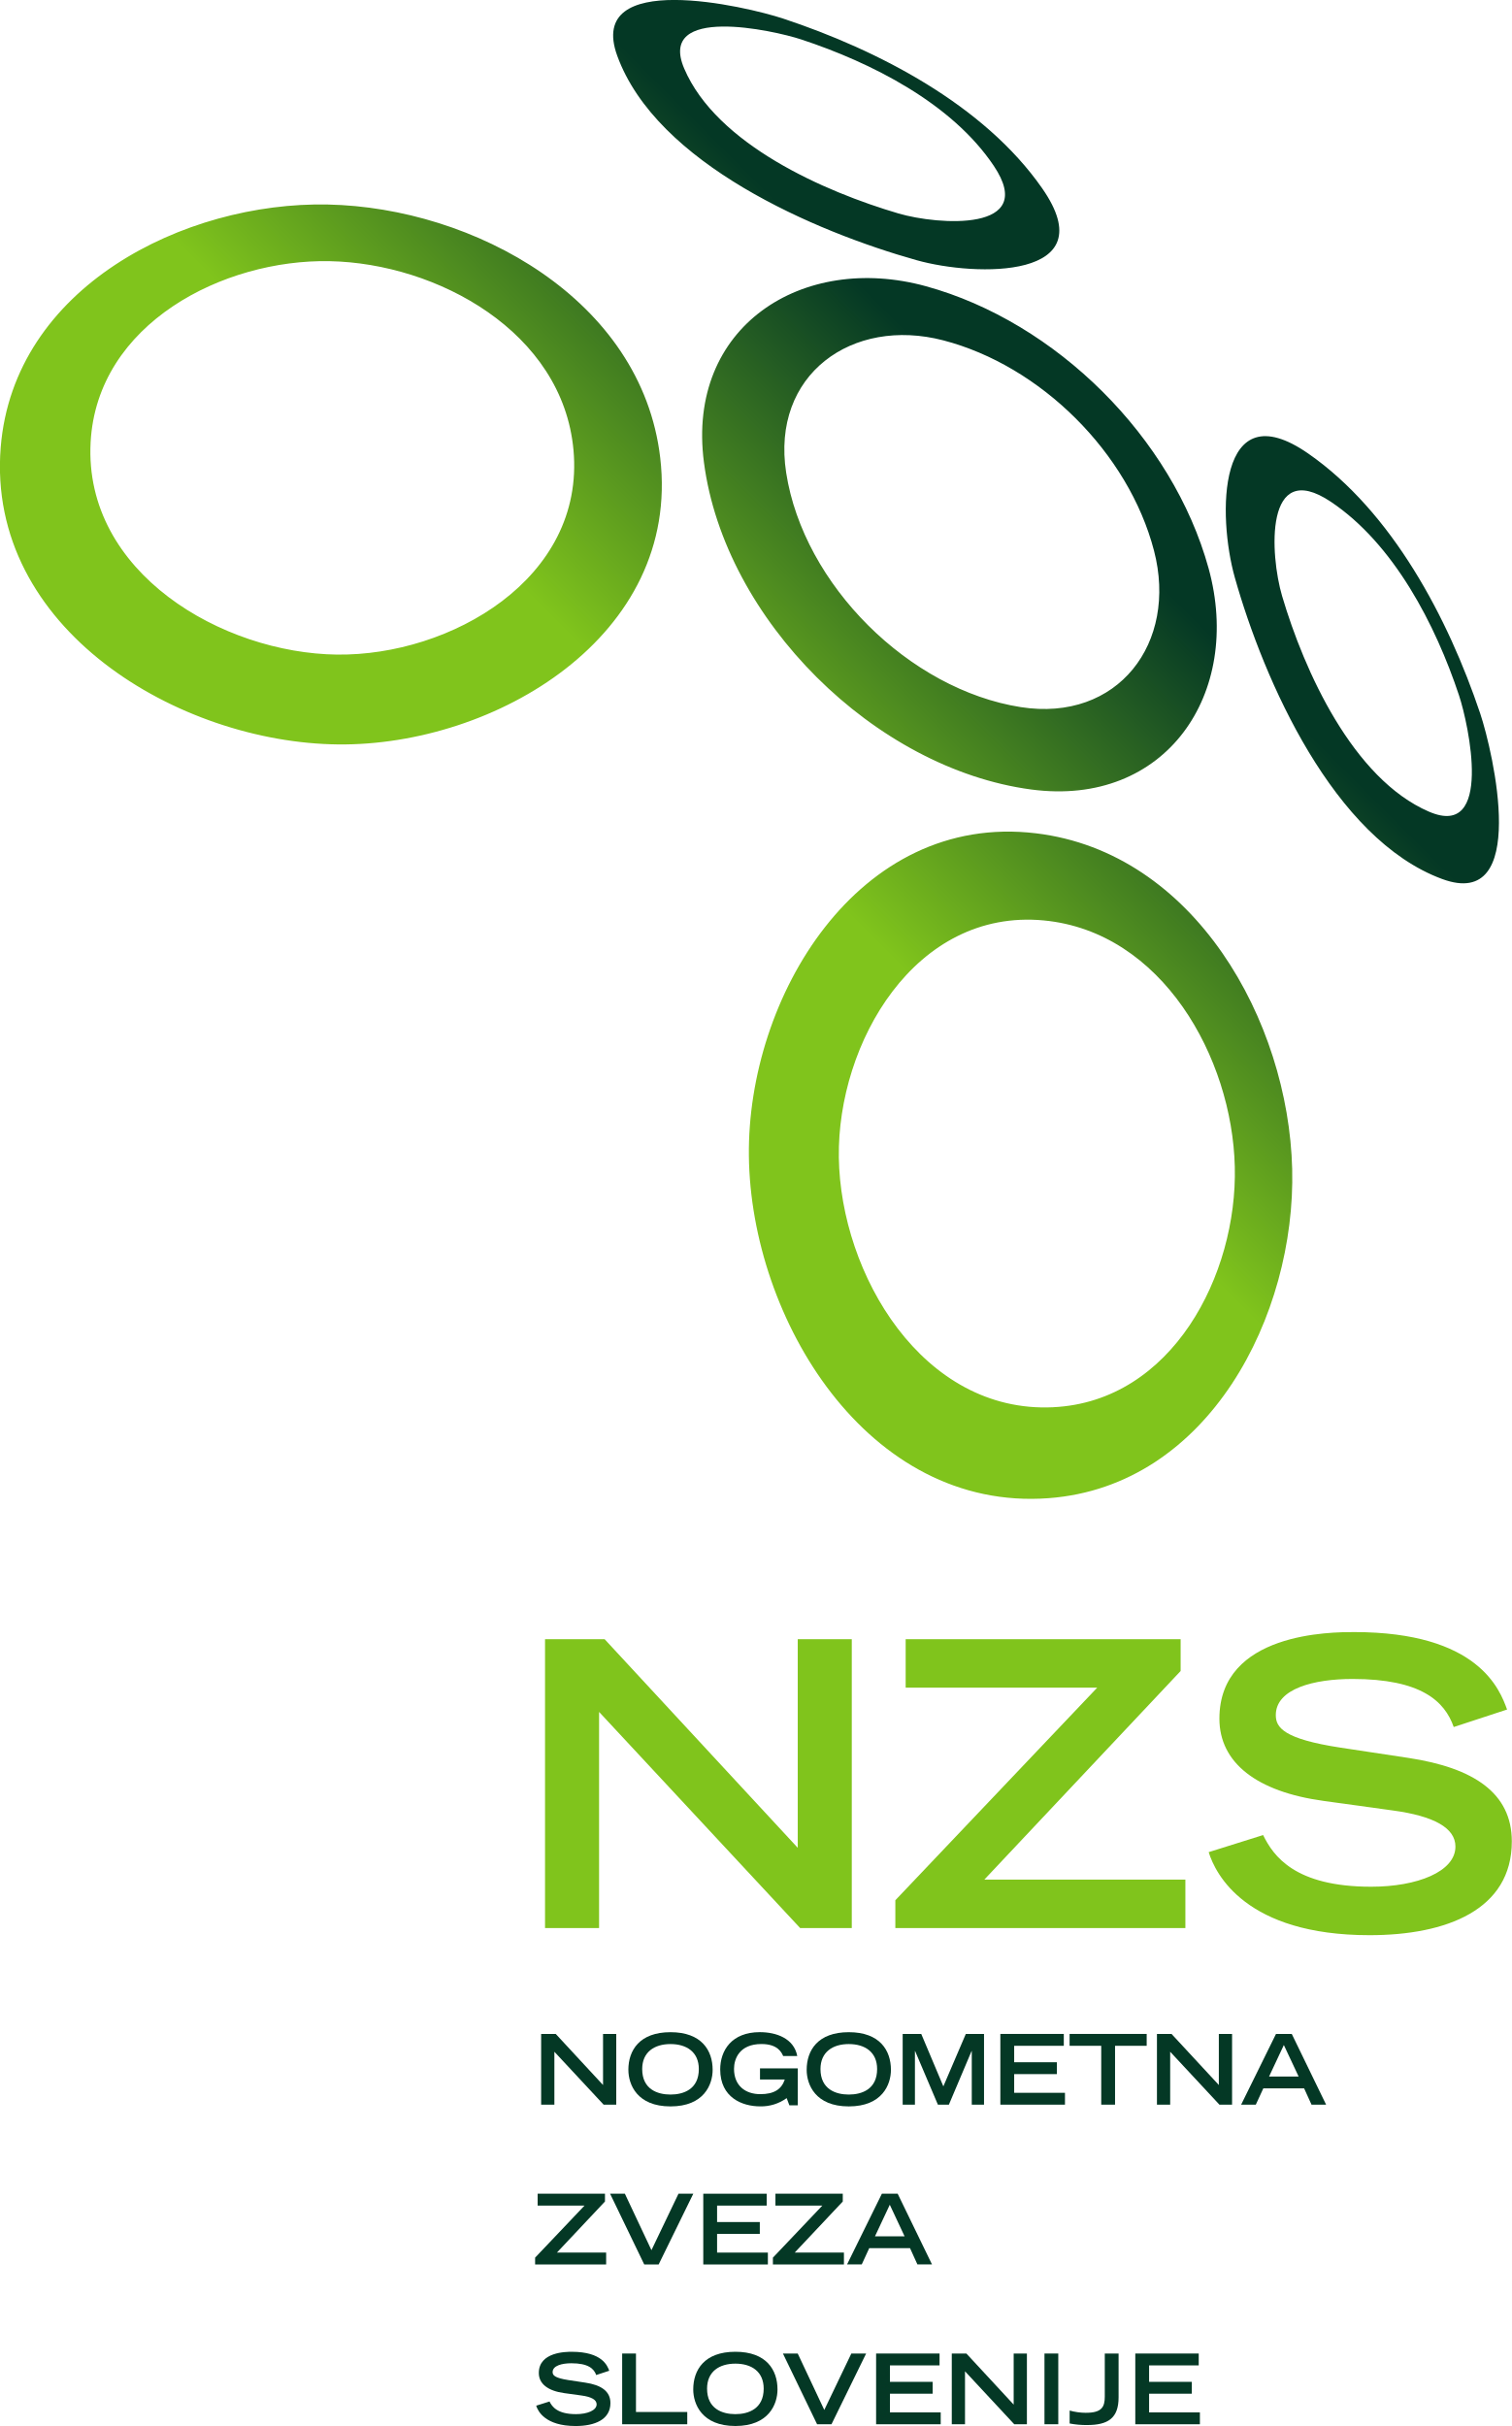
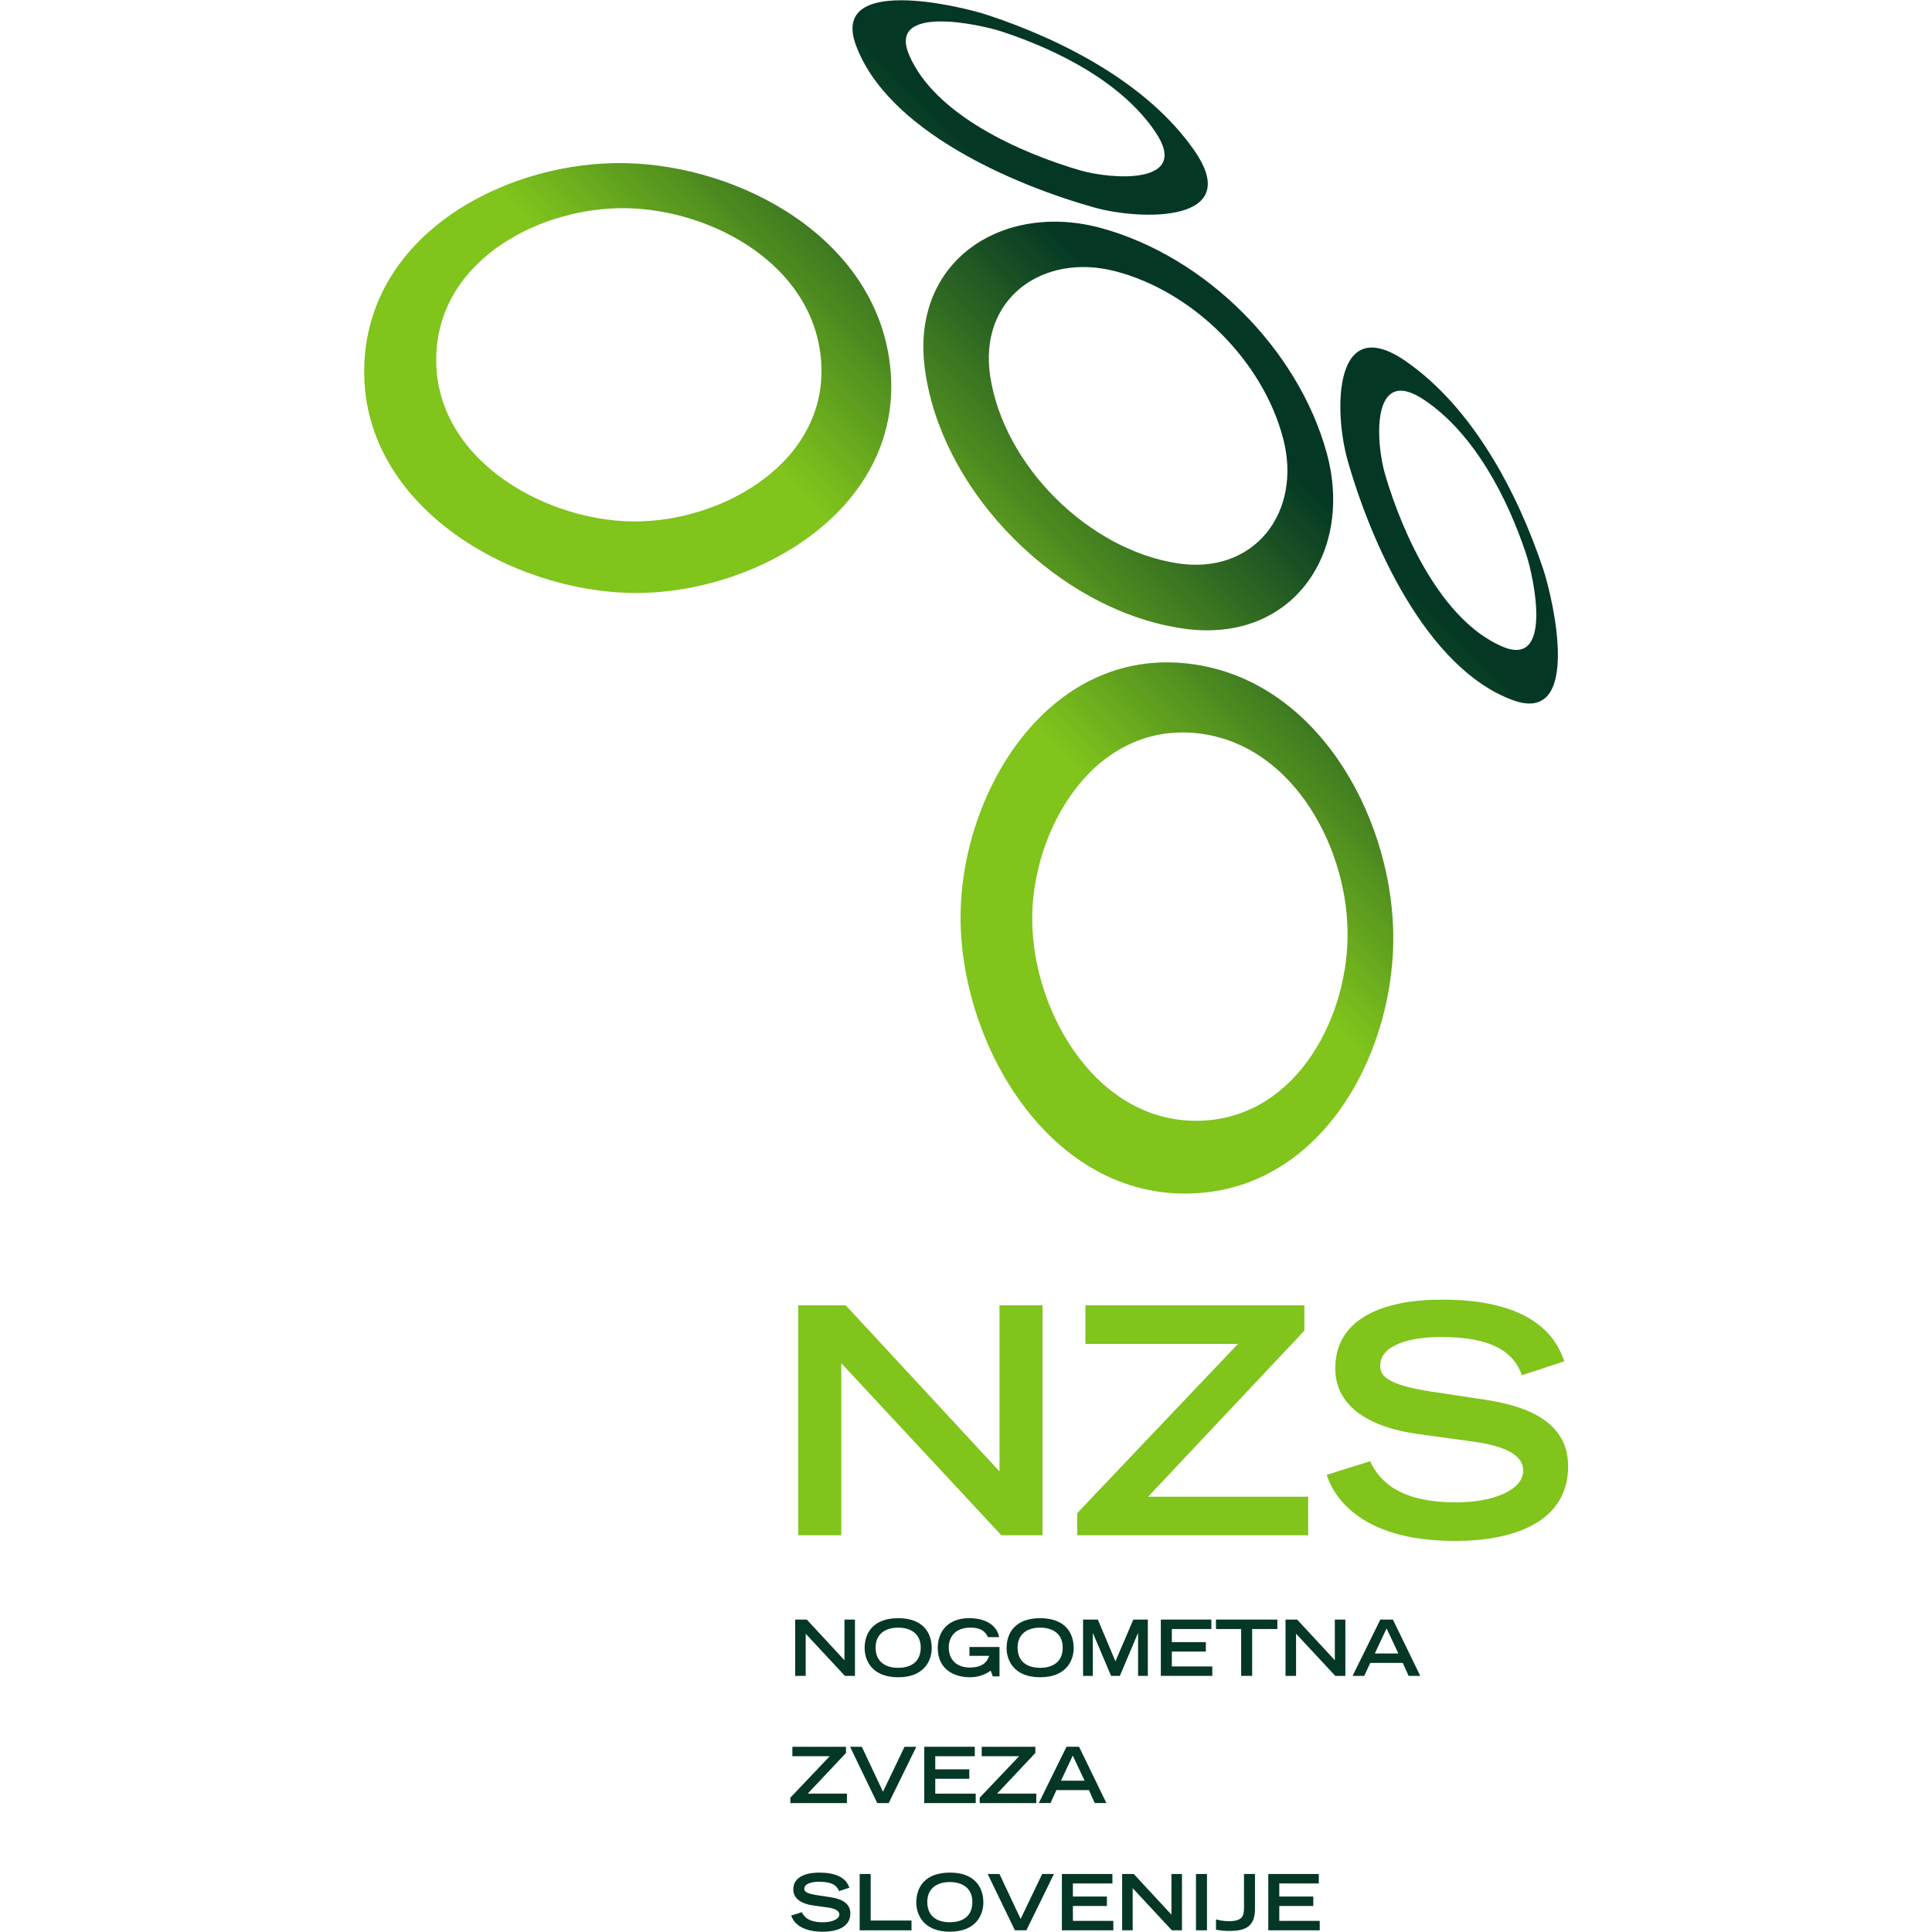
- <svg xmlns="http://www.w3.org/2000/svg" id="dd4643e6-d3fd-4961-b4b1-95bfb964f349" data-name="Layer 1" viewBox="0 0 836.35 1342.16">
+ <svg xmlns="http://www.w3.org/2000/svg" width="1080" zoomAndPan="magnify" viewBox="0 0 810 810" height="1080" preserveAspectRatio="xMidYMid meet" version="1.0">
  <defs>
-     <linearGradient id="02810b9c-1b4f-41a5-94b3-f2d46b4d55b4" x1="524.89" y1="604.52" x2="919.58" y2="209.82" gradientUnits="userSpaceOnUse">
-       <stop offset="0" stop-color="#80c41c" />
-       <stop offset="0.35" stop-color="#80c41c" />
-       <stop offset="0.8" stop-color="#043825" />
-       <stop offset="1" stop-color="#043825" />
+     <clipPath id="e957ea6662">
+       <path d="M 556 544 L 657.453 544 L 657.453 647 L 556 647 Z M 556 544 " clip-rule="nonzero" />
+     </clipPath>
+     <clipPath id="f8728ba2bf">
+       <path d="M 152.703 0 L 654 0 L 654 501 L 152.703 501 Z M 152.703 0 " clip-rule="nonzero" />
+     </clipPath>
+     <clipPath id="d8ec5a1866">
+       <path d="M 646.883 238.25 C 636.223 206.504 617.539 170.992 589.477 151.504 C 558.973 130.32 559.184 172.477 564.973 192.922 C 574.727 227.414 597.961 280.137 634.184 293.52 C 663.477 304.324 651.234 251.234 646.883 238.25 Z M 629.812 271.059 C 604.371 260.078 588.129 224.07 580.75 199.059 C 576.691 185.324 574.797 152.758 596.996 167.59 C 618.082 181.676 632 208.699 639.809 232.203 C 643.031 241.883 651.34 280.344 629.82 271.051 Z M 496.973 263.645 C 541.953 269.629 567.707 231.547 556.203 189.801 C 544.133 146.109 505.262 107.578 461.809 95.656 C 420.703 84.379 381.781 109.047 387.727 154.461 C 394.594 207.047 444.832 256.699 496.973 263.645 Z M 467.621 113.723 C 500.125 122.172 529.457 151.219 537.984 183.914 C 546.016 214.727 525.949 241.23 493.473 236.145 C 456.34 230.316 420.984 195.359 415.18 157.93 C 410.094 125.109 437.27 105.832 467.621 113.723 Z M 262.176 68.391 C 214.125 67.395 157.254 96.039 152.941 149.43 C 148.074 209.953 212.41 248.07 265.621 248.602 C 317.844 249.113 380.129 212.543 373.125 152.902 C 366.934 99.957 310.766 69.398 262.176 68.391 Z M 265.305 218.617 C 226.961 218.172 180.637 191.285 182.961 147.77 C 185.082 108.09 227.312 86.605 262.75 87.297 C 298.641 88.004 340.562 110.875 344.172 150.328 C 348.105 193.352 302.938 219.051 265.305 218.609 Z M 500.66 62.996 C 481.215 35.07 445.742 16.809 414.293 6.371 C 401.758 2.207 348.27 -10.266 358.77 18.719 C 371.879 54.816 424.879 77.477 458.746 86.98 C 478.422 92.512 521.918 93.52 500.66 62.996 Z M 381.129 22.992 C 372.047 1.688 410.871 10.207 420.199 13.289 C 443.461 20.957 470.48 34.52 484.523 55.523 C 499.352 77.676 465.898 75.258 452.699 71.383 C 428.094 64.148 391.945 48.344 381.129 22.992 Z M 498.543 278.262 C 439.086 271.141 402.109 333.098 402.73 386.02 C 403.367 440.168 442.207 504.711 502.793 500.188 C 556.328 496.18 585.348 439.047 584.117 390.293 C 582.867 340.914 551.555 284.613 498.543 278.262 Z M 504.293 469.832 C 460.758 471.922 433.328 425.461 432.762 386.441 C 432.23 348.277 458.227 303.281 501.176 307.348 C 540.664 311.082 564.09 353.098 564.961 389.586 C 565.84 425.539 544.078 467.922 504.32 469.828 Z M 504.293 469.832 " clip-rule="nonzero" />
+     </clipPath>
+     <linearGradient x1="263.118" gradientTransform="matrix(0.603515, 0, 0, 0.603319, -8.409547, -20.26109)" y1="866.298" x2="1099.561" gradientUnits="userSpaceOnUse" y2="29.835" id="4973a0f597">
+       <stop stop-opacity="1" stop-color="rgb(50.2%, 76.9%, 10.999%)" offset="0" />
+       <stop stop-opacity="1" stop-color="rgb(50.2%, 76.9%, 10.999%)" offset="0.25" />
+       <stop stop-opacity="1" stop-color="rgb(50.2%, 76.9%, 10.999%)" offset="0.375" />
+       <stop stop-opacity="1" stop-color="rgb(50.2%, 76.9%, 10.999%)" offset="0.438" />
+       <stop stop-opacity="1" stop-color="rgb(50.2%, 76.9%, 10.999%)" offset="0.469" />
+       <stop stop-opacity="1" stop-color="rgb(50.2%, 76.9%, 10.999%)" offset="0.477" />
+       <stop stop-opacity="1" stop-color="rgb(49.483%, 76.089%, 11.05%)" offset="0.48" />
+       <stop stop-opacity="1" stop-color="rgb(48.766%, 75.279%, 11.102%)" offset="0.484" />
+       <stop stop-opacity="1" stop-color="rgb(47.871%, 74.269%, 11.166%)" offset="0.488" />
+       <stop stop-opacity="1" stop-color="rgb(46.977%, 73.26%, 11.232%)" offset="0.492" />
+       <stop stop-opacity="1" stop-color="rgb(46.083%, 72.25%, 11.296%)" offset="0.496" />
+       <stop stop-opacity="1" stop-color="rgb(45.189%, 71.24%, 11.36%)" offset="0.5" />
+       <stop stop-opacity="1" stop-color="rgb(44.295%, 70.23%, 11.424%)" offset="0.504" />
+       <stop stop-opacity="1" stop-color="rgb(43.402%, 69.22%, 11.488%)" offset="0.508" />
+       <stop stop-opacity="1" stop-color="rgb(42.508%, 68.21%, 11.552%)" offset="0.512" />
+       <stop stop-opacity="1" stop-color="rgb(41.614%, 67.2%, 11.618%)" offset="0.516" />
+       <stop stop-opacity="1" stop-color="rgb(40.72%, 66.19%, 11.682%)" offset="0.52" />
+       <stop stop-opacity="1" stop-color="rgb(39.825%, 65.181%, 11.746%)" offset="0.523" />
+       <stop stop-opacity="1" stop-color="rgb(38.931%, 64.171%, 11.81%)" offset="0.527" />
+       <stop stop-opacity="1" stop-color="rgb(38.037%, 63.161%, 11.874%)" offset="0.531" />
+       <stop stop-opacity="1" stop-color="rgb(37.143%, 62.151%, 11.938%)" offset="0.535" />
+       <stop stop-opacity="1" stop-color="rgb(36.249%, 61.14%, 12.004%)" offset="0.539" />
+       <stop stop-opacity="1" stop-color="rgb(35.355%, 60.13%, 12.068%)" offset="0.543" />
+       <stop stop-opacity="1" stop-color="rgb(34.46%, 59.12%, 12.132%)" offset="0.547" />
+       <stop stop-opacity="1" stop-color="rgb(33.566%, 58.11%, 12.196%)" offset="0.551" />
+       <stop stop-opacity="1" stop-color="rgb(32.672%, 57.101%, 12.262%)" offset="0.555" />
+       <stop stop-opacity="1" stop-color="rgb(31.778%, 56.091%, 12.326%)" offset="0.559" />
+       <stop stop-opacity="1" stop-color="rgb(30.885%, 55.081%, 12.39%)" offset="0.562" />
+       <stop stop-opacity="1" stop-color="rgb(29.991%, 54.071%, 12.454%)" offset="0.566" />
+       <stop stop-opacity="1" stop-color="rgb(29.097%, 53.061%, 12.518%)" offset="0.57" />
+       <stop stop-opacity="1" stop-color="rgb(28.203%, 52.051%, 12.582%)" offset="0.574" />
+       <stop stop-opacity="1" stop-color="rgb(27.309%, 51.041%, 12.648%)" offset="0.578" />
+       <stop stop-opacity="1" stop-color="rgb(26.414%, 50.031%, 12.712%)" offset="0.582" />
+       <stop stop-opacity="1" stop-color="rgb(25.52%, 49.022%, 12.776%)" offset="0.586" />
+       <stop stop-opacity="1" stop-color="rgb(24.626%, 48.012%, 12.84%)" offset="0.59" />
+       <stop stop-opacity="1" stop-color="rgb(23.732%, 47.002%, 12.906%)" offset="0.594" />
+       <stop stop-opacity="1" stop-color="rgb(22.838%, 45.992%, 12.97%)" offset="0.598" />
+       <stop stop-opacity="1" stop-color="rgb(21.944%, 44.981%, 13.034%)" offset="0.602" />
+       <stop stop-opacity="1" stop-color="rgb(21.049%, 43.971%, 13.098%)" offset="0.605" />
+       <stop stop-opacity="1" stop-color="rgb(20.155%, 42.961%, 13.162%)" offset="0.609" />
+       <stop stop-opacity="1" stop-color="rgb(19.261%, 41.951%, 13.226%)" offset="0.613" />
+       <stop stop-opacity="1" stop-color="rgb(18.369%, 40.942%, 13.292%)" offset="0.617" />
+       <stop stop-opacity="1" stop-color="rgb(17.474%, 39.932%, 13.356%)" offset="0.621" />
+       <stop stop-opacity="1" stop-color="rgb(16.58%, 38.922%, 13.42%)" offset="0.625" />
+       <stop stop-opacity="1" stop-color="rgb(15.686%, 37.912%, 13.484%)" offset="0.629" />
+       <stop stop-opacity="1" stop-color="rgb(14.792%, 36.902%, 13.55%)" offset="0.633" />
+       <stop stop-opacity="1" stop-color="rgb(13.898%, 35.892%, 13.614%)" offset="0.637" />
+       <stop stop-opacity="1" stop-color="rgb(13.004%, 34.882%, 13.678%)" offset="0.641" />
+       <stop stop-opacity="1" stop-color="rgb(12.109%, 33.871%, 13.742%)" offset="0.645" />
+       <stop stop-opacity="1" stop-color="rgb(11.215%, 32.861%, 13.806%)" offset="0.648" />
+       <stop stop-opacity="1" stop-color="rgb(10.321%, 31.851%, 13.87%)" offset="0.652" />
+       <stop stop-opacity="1" stop-color="rgb(9.427%, 30.843%, 13.936%)" offset="0.656" />
+       <stop stop-opacity="1" stop-color="rgb(8.533%, 29.832%, 14%)" offset="0.66" />
+       <stop stop-opacity="1" stop-color="rgb(7.639%, 28.822%, 14.064%)" offset="0.664" />
+       <stop stop-opacity="1" stop-color="rgb(6.744%, 27.812%, 14.128%)" offset="0.668" />
+       <stop stop-opacity="1" stop-color="rgb(5.852%, 26.802%, 14.194%)" offset="0.672" />
+       <stop stop-opacity="1" stop-color="rgb(4.958%, 25.792%, 14.258%)" offset="0.676" />
+       <stop stop-opacity="1" stop-color="rgb(4.063%, 24.782%, 14.322%)" offset="0.68" />
+       <stop stop-opacity="1" stop-color="rgb(3.169%, 23.772%, 14.386%)" offset="0.684" />
+       <stop stop-opacity="1" stop-color="rgb(2.275%, 22.763%, 14.45%)" offset="0.688" />
+       <stop stop-opacity="1" stop-color="rgb(1.936%, 22.38%, 14.474%)" offset="0.691" />
+       <stop stop-opacity="1" stop-color="rgb(1.599%, 21.999%, 14.499%)" offset="0.695" />
+       <stop stop-opacity="1" stop-color="rgb(1.599%, 21.999%, 14.499%)" offset="0.703" />
+       <stop stop-opacity="1" stop-color="rgb(1.599%, 21.999%, 14.499%)" offset="0.719" />
+       <stop stop-opacity="1" stop-color="rgb(1.599%, 21.999%, 14.499%)" offset="0.75" />
+       <stop stop-opacity="1" stop-color="rgb(1.599%, 21.999%, 14.499%)" offset="1" />
    </linearGradient>
  </defs>
-   <path d="M1074.07,418.46c5.34,16,19.11,79.79-16.55,64.4-42.16-18.2-69.07-77.88-81.3-119.34-6.72-22.76-9.86-76.74,26.92-52.16C1038.07,334.71,1061.08,379.5,1074.07,418.46Zm11.73,10c-17.66-52.62-48.62-111.48-95.12-143.78-50.54-35.11-50.19,34.76-40.6,68.65,16.16,57.17,54.66,144.56,114.68,166.74C1113.29,538,1093,450,1085.79,428.48Zm-768.71-150c3.52-65.77,73.49-101.38,132.21-100.23,59.47,1.17,128.93,39.08,134.91,104.47,6.52,71.32-68.31,113.92-130.68,113.19C390,395.19,313.24,350.63,317.09,278.5Zm-49.7,2.76c-8.06,100.32,98.54,163.5,186.71,164.38,86.53.85,189.73-59.77,178.13-158.62-10.3-87.75-103.37-138.4-183.87-140.07C368.73,145.28,274.5,192.76,267.39,281.26ZM831.6,425c-61.53-9.66-120.11-67.6-129.73-129.64-8.43-54.4,36.6-86.34,86.89-73.27,53.86,14,102.46,62.15,116.59,116.34C918.66,389.48,885.41,433.42,831.6,425Zm5.8,45.58c74.53,9.92,117.2-53.2,98.14-122.39-20-72.42-84.41-136.29-156.41-156.05-68.11-18.69-132.6,22.2-122.75,97.47C667.76,376.76,751,459.06,837.4,470.57ZM731,674.11c-.88-63.26,42.2-137.84,113.36-131.1,65.43,6.19,104.25,75.83,105.69,136.31,1.42,59.59-34.64,129.84-100.53,133C777.39,815.79,731.94,738.78,731,674.11Zm-49.8-.7c1.06,89.75,65.41,196.73,165.8,189.23C935.75,856,983.83,761.3,981.79,680.49,979.72,598.65,927.84,505.33,840,494.8,741.48,483,680.21,585.69,681.24,673.41ZM816.77,125.58c24.57,36.72-30.86,32.71-52.73,26.29-40.76-12-100.67-38.16-118.59-80.18-15.05-35.31,49.28-21.19,64.74-16.08C748.73,68.33,793.5,90.8,816.77,125.58ZM843.51,138c-32.22-46.29-91-76.56-143.11-93.86-20.77-6.9-109.4-27.57-92,20.47C630.12,124.44,717.94,162,774.06,177.75,806.66,186.92,878.73,188.59,843.51,138Z" transform="translate(-266.96 -33.79)" fill="none" />
-   <polygon points="301.51 1066.67 331.41 1066.67 331.41 947.1 442.63 1066.67 471.2 1066.67 471.2 906.88 441.31 906.88 441.31 1022.28 334.49 906.88 301.51 906.88 301.51 1066.67" fill="#80c41c" fill-rule="evenodd" />
-   <polygon points="655.75 1066.67 655.75 1039.86 544.54 1039.86 653.12 924.46 653.12 906.88 501.01 906.88 501.01 933.69 606.96 933.69 495.3 1051.29 495.3 1066.67 655.75 1066.67" fill="#80c41c" fill-rule="evenodd" />
-   <path d="M1100.67,979.57c-4-11-15.82-42.85-84.62-42.85-12.31,0-74.52,0-74.52,47.91,0,24.4,20.67,40.44,57.6,45.49l38.24,5.28c22.86,3.08,34.73,9.67,34.73,20,0,13.85-21.1,22.2-46.6,22.2-42.2,0-54.07-16.93-59.79-28.58l-30.11,9.45c3.74,12.09,20.45,45.94,89,45.94,42.65,0,78.69-14.07,78.69-51.87,0-26.82-21.1-40.66-56.93-46.16l-37.8-5.72c-31.65-4.83-35.83-11.21-35.83-18,0-14.72,21.33-20,42.43-20,38,0,51,12.31,56,26.59Z" transform="translate(-266.96 -33.79)" fill="#80c41c" fill-rule="evenodd" />
-   <path d="M604,1345.38c-1-2.7-3.88-10.49-20.72-10.49-3,0-18.25,0-18.25,11.73,0,6,5.06,9.91,14.1,11.14l9.37,1.29c5.6.75,8.51,2.37,8.51,4.9,0,3.39-5.17,5.44-11.42,5.44-10.33,0-13.24-4.15-14.64-7l-7.37,2.32c.91,3,5,11.25,21.8,11.25,10.44,0,19.27-3.45,19.27-12.71,0-6.57-5.17-10-13.94-11.3l-9.27-1.4c-7.75-1.19-8.77-2.74-8.77-4.41,0-3.61,5.22-4.9,10.38-4.9,9.31,0,12.5,3,13.73,6.51Z" transform="translate(-266.96 -33.79)" fill="#043825" fill-rule="evenodd" />
-   <polygon points="344.18 1341.2 380.19 1341.2 380.19 1334.41 351.82 1334.41 351.82 1302.06 344.18 1302.06 344.18 1341.2" fill="#043825" fill-rule="evenodd" />
-   <path d="M673.77,1369.39c-7.32,0-15.66-3-15.66-14.11,0-9.42,6.72-13.83,15.66-13.83s15.66,4.41,15.66,13.83C689.43,1366.37,681.09,1369.39,673.77,1369.39Zm-23.31-13.68c0,8.12,4.79,20.24,23.31,20.24s23.3-12.12,23.3-20.24c0-10.71-6.08-20.83-23.3-20.83S650.46,1345,650.46,1355.72Z" transform="translate(-266.96 -33.79)" fill="#043825" fill-rule="evenodd" />
-   <polygon points="452.01 1341.2 459.98 1341.2 479.14 1302.06 470.96 1302.06 455.99 1333.28 441.3 1302.06 433.11 1302.06 452.01 1341.2" fill="#043825" fill-rule="evenodd" />
-   <polygon points="484.66 1341.2 520.4 1341.2 520.4 1334.63 492.31 1334.63 492.31 1324.29 515.93 1324.29 515.93 1317.73 492.31 1317.73 492.31 1308.63 519.76 1308.63 519.76 1302.06 484.66 1302.06 484.66 1341.2" fill="#043825" fill-rule="evenodd" />
-   <polygon points="526.52 1341.2 533.84 1341.2 533.84 1311.91 561.08 1341.2 568.08 1341.2 568.08 1302.06 560.76 1302.06 560.76 1330.32 534.6 1302.06 526.52 1302.06 526.52 1341.2" fill="#043825" fill-rule="evenodd" />
-   <rect x="577.8" y="1302.06" width="7.64" height="39.13" fill="#043825" />
-   <path d="M858.68,1374.56a48.59,48.59,0,0,0,9.69.86c11.52,0,17.39-3.76,17.39-15.29v-24.27h-7.64v23.84c0,5.75-1.67,9-10.66,8.94a33.24,33.24,0,0,1-8.77-1.24Z" transform="translate(-266.96 -33.79)" fill="#043825" fill-rule="evenodd" />
-   <polygon points="628.04 1341.2 663.78 1341.2 663.78 1334.63 635.68 1334.63 635.68 1324.29 659.31 1324.29 659.31 1317.73 635.68 1317.73 635.68 1308.63 663.13 1308.63 663.13 1302.06 628.04 1302.06 628.04 1341.2" fill="#043825" fill-rule="evenodd" />
-   <polygon points="335.32 1252.79 335.32 1246.22 308.08 1246.22 334.67 1217.96 334.67 1213.65 297.42 1213.65 297.42 1220.22 323.36 1220.22 296.02 1249.02 296.02 1252.79 335.32 1252.79" fill="#043825" fill-rule="evenodd" />
-   <polygon points="356.39 1252.79 364.36 1252.79 383.53 1213.65 375.34 1213.65 360.38 1244.88 345.68 1213.65 337.5 1213.65 356.39 1252.79" fill="#043825" fill-rule="evenodd" />
-   <polygon points="389.05 1252.79 424.79 1252.79 424.79 1246.22 396.69 1246.22 396.69 1235.89 420.32 1235.89 420.32 1229.32 396.69 1229.32 396.69 1220.22 424.14 1220.22 424.14 1213.65 389.05 1213.65 389.05 1252.79" fill="#043825" fill-rule="evenodd" />
-   <polygon points="466.86 1252.79 466.86 1246.22 439.63 1246.22 466.22 1217.96 466.22 1213.65 428.97 1213.65 428.97 1220.22 454.92 1220.22 427.57 1249.02 427.57 1252.79 466.86 1252.79" fill="#043825" fill-rule="evenodd" />
-   <path d="M751,1271l8.19-17.45,8.18,17.45Zm-15.45,15.56h8.13l4.14-9h22.56l4.09,9h8.07l-19-39.14h-8.72Z" transform="translate(-266.96 -33.79)" fill="#043825" fill-rule="evenodd" />
-   <polygon points="299.36 1164.38 306.68 1164.38 306.68 1135.11 333.92 1164.38 340.91 1164.38 340.91 1125.25 333.6 1125.25 333.6 1153.51 307.43 1125.25 299.36 1125.25 299.36 1164.38" fill="#043825" fill-rule="evenodd" />
-   <path d="M637.89,1192.58c-7.33,0-15.67-3-15.67-14.1,0-9.41,6.73-13.83,15.67-13.83s15.66,4.42,15.66,13.83C653.55,1189.57,645.2,1192.58,637.89,1192.58Zm-23.31-13.67c0,8.12,4.79,20.23,23.31,20.23s23.3-12.11,23.3-20.23c0-10.71-6.08-20.83-23.3-20.83S614.57,1168.2,614.57,1178.91Z" transform="translate(-266.96 -33.79)" fill="#043825" fill-rule="evenodd" />
-   <path d="M687.39,1178.1v6.14h13.72c-1.83,5.49-6,8.12-13.56,8.12-8.28,0-14.53-4.73-14.53-14,0-5.44,2.91-13.73,15.18-13.73,9,0,11.09,4.63,12,6.62H708c-1.88-9.85-11.74-13.19-20.72-13.19-15.61,0-21.9,10.17-21.9,20.61,0,15.56,12.11,20.45,22.12,20.45a24.11,24.11,0,0,0,14.64-4.57l1.5,4h4.63V1178.1Z" transform="translate(-266.96 -33.79)" fill="#043825" fill-rule="evenodd" />
-   <path d="M736.51,1192.58c-7.31,0-15.66-3-15.66-14.1,0-9.41,6.73-13.83,15.66-13.83s15.67,4.42,15.67,13.83C752.18,1189.57,743.84,1192.58,736.51,1192.58Zm-23.3-13.67c0,8.12,4.79,20.23,23.3,20.23s23.31-12.11,23.31-20.23c0-10.71-6.09-20.83-23.31-20.83S713.21,1168.2,713.21,1178.91Z" transform="translate(-266.96 -33.79)" fill="#043825" fill-rule="evenodd" />
-   <polygon points="518.84 1164.38 524.92 1164.38 537.47 1134.73 537.58 1134.73 537.58 1164.38 544.36 1164.38 544.36 1125.25 534.29 1125.25 521.86 1154.26 509.63 1125.25 499.36 1125.25 499.36 1164.38 506.14 1164.38 506.14 1134.73 506.24 1134.73 518.84 1164.38" fill="#043825" fill-rule="evenodd" />
-   <polygon points="553.39 1164.38 589.14 1164.38 589.14 1157.82 561.04 1157.82 561.04 1147.48 584.67 1147.48 584.67 1140.92 561.04 1140.92 561.04 1131.82 588.49 1131.82 588.49 1125.25 553.39 1125.25 553.39 1164.38" fill="#043825" fill-rule="evenodd" />
-   <polygon points="609.2 1164.38 616.84 1164.38 616.84 1131.82 634.34 1131.82 634.34 1125.25 591.7 1125.25 591.7 1131.82 609.2 1131.82 609.2 1164.38" fill="#043825" fill-rule="evenodd" />
-   <polygon points="640.02 1164.38 647.34 1164.38 647.34 1135.11 674.58 1164.38 681.58 1164.38 681.58 1125.25 674.26 1125.25 674.26 1153.51 648.09 1125.25 640.02 1125.25 640.02 1164.38" fill="#043825" fill-rule="evenodd" />
-   <path d="M969,1182.62l8.18-17.44,8.18,17.44Zm-15.45,15.55h8.12l4.15-9H988.4l4.09,9h8.07l-19-39.13h-8.72Z" transform="translate(-266.96 -33.79)" fill="#043825" fill-rule="evenodd" />
-   <path d="M1085.79,428.48c-17.66-52.62-48.62-111.48-95.12-143.78-50.54-35.11-50.19,34.76-40.6,68.65,16.16,57.17,54.66,144.56,114.68,166.74C1113.29,538,1093,450,1085.79,428.48Zm-28.28,54.38c-42.16-18.2-69.07-77.88-81.3-119.34-6.72-22.76-9.86-76.74,26.92-52.16,34.94,23.35,58,68.14,70.94,107.1C1079.41,434.5,1093.18,498.25,1057.52,482.85ZM837.4,470.57c74.53,9.92,117.2-53.2,98.14-122.39-20-72.42-84.41-136.29-156.41-156.05-68.11-18.69-132.6,22.2-122.75,97.47C667.76,376.76,751,459.06,837.4,470.57ZM788.76,222.08c53.86,14,102.46,62.15,116.59,116.34,13.31,51.07-19.94,95-73.75,86.57-61.53-9.66-120.11-67.6-129.73-129.64C693.44,240.95,738.47,209,788.76,222.08ZM448.35,146.94c-79.62-1.65-173.85,45.83-181,134.32-8.06,100.32,98.54,163.5,186.71,164.38,86.53.85,189.73-59.77,178.13-158.62C621.93,199.26,528.86,148.61,448.35,146.94Zm5.18,249c-63.53-.74-140.29-45.3-136.44-117.43,3.52-65.77,73.49-101.38,132.21-100.23,59.47,1.17,128.93,39.08,134.91,104.47C590.73,354.06,515.89,396.66,453.53,395.93ZM843.51,138c-32.22-46.29-91-76.56-143.11-93.86-20.77-6.9-109.4-27.57-92,20.47C630.12,124.44,717.94,162,774.06,177.75,806.66,186.92,878.73,188.59,843.51,138ZM645.45,71.69c-15.05-35.31,49.28-21.19,64.74-16.08,38.54,12.71,83.31,35.19,106.58,70,24.57,36.72-30.86,32.71-52.73,26.29C723.27,139.91,663.37,113.71,645.45,71.69ZM840,494.8C741.48,483,680.21,585.69,681.24,673.41c1.06,89.75,65.41,196.73,165.8,189.23C935.75,856,983.83,761.3,981.79,680.49,979.72,598.65,927.84,505.33,840,494.8Zm9.53,317.53C777.39,815.79,731.94,738.78,731,674.11c-.88-63.26,42.2-137.84,113.36-131.1,65.43,6.19,104.25,75.83,105.69,136.31C951.51,738.91,915.45,809.16,849.57,812.32Z" transform="translate(-266.96 -33.79)" fill="url(#02810b9c-1b4f-41a5-94b3-f2d46b4d55b4)" />
+   <path fill="#80c41c" d="M 334.672 643.668 L 352.715 643.668 L 352.715 571.527 L 419.84 643.668 L 437.082 643.668 L 437.082 547.262 L 419.043 547.262 L 419.043 616.887 L 354.574 547.262 L 334.672 547.262 Z M 334.672 643.668 " fill-opacity="1" fill-rule="evenodd" />
+   <path fill="#80c41c" d="M 548.461 643.668 L 548.461 627.492 L 481.344 627.492 L 546.871 557.871 L 546.871 547.262 L 455.07 547.262 L 455.07 563.438 L 519.016 563.438 L 451.625 634.387 L 451.625 643.668 Z M 548.461 643.668 " fill-opacity="1" fill-rule="evenodd" />
+   <g clip-path="url(#e957ea6662)">
+     <path fill="#80c41c" d="M 655.863 570.73 C 653.449 564.098 646.312 544.879 604.793 544.879 C 597.363 544.879 559.816 544.879 559.816 573.785 C 559.816 588.508 572.293 598.184 594.582 601.23 L 617.66 604.414 C 631.457 606.273 638.621 610.25 638.621 616.48 C 638.621 624.836 625.887 629.875 610.496 629.875 C 585.027 629.875 577.863 619.66 574.41 612.633 L 556.238 618.336 C 558.496 625.629 568.582 646.051 609.953 646.051 C 635.691 646.051 657.441 637.562 657.441 614.758 C 657.441 598.574 644.707 590.227 623.086 586.906 L 600.273 583.457 C 581.172 580.543 578.648 576.691 578.648 572.598 C 578.648 563.715 591.52 560.531 604.254 560.531 C 627.188 560.531 635.035 567.957 638.051 576.574 Z M 655.863 570.73 " fill-opacity="1" fill-rule="evenodd" />
+   </g>
+   <path fill="#043825" d="M 356.113 791.434 C 355.512 789.805 353.773 785.105 343.609 785.105 C 341.797 785.105 332.594 785.105 332.594 792.18 C 332.594 795.801 335.648 798.16 341.105 798.902 L 346.758 799.68 C 350.141 800.133 351.895 801.109 351.895 802.637 C 351.895 804.68 348.773 805.918 345.004 805.918 C 338.77 805.918 337.012 803.414 336.168 801.695 L 331.719 803.094 C 332.27 804.906 334.738 809.883 344.875 809.883 C 351.176 809.883 356.508 807.801 356.508 802.215 C 356.508 798.25 353.387 796.18 348.094 795.395 L 342.5 794.551 C 337.82 793.832 337.207 792.898 337.207 791.891 C 337.207 789.711 340.355 788.934 343.469 788.934 C 349.09 788.934 351.016 790.746 351.758 792.863 Z M 356.113 791.434 " fill-opacity="1" fill-rule="evenodd" />
+   <path fill="#043825" d="M 360.422 809.297 L 382.156 809.297 L 382.156 805.199 L 365.035 805.199 L 365.035 785.684 L 360.422 785.684 Z M 360.422 809.297 " fill-opacity="1" fill-rule="evenodd" />
+   <path fill="#043825" d="M 398.223 805.918 C 393.805 805.918 388.77 804.109 388.77 797.406 C 388.77 791.723 392.824 789.062 398.223 789.062 C 403.617 789.062 407.672 791.723 407.672 797.406 C 407.672 804.098 402.641 805.918 398.223 805.918 Z M 384.152 797.664 C 384.152 802.562 387.043 809.875 398.223 809.875 C 409.398 809.875 412.281 802.562 412.281 797.664 C 412.281 791.203 408.613 785.098 398.223 785.098 C 387.828 785.098 384.152 791.203 384.152 797.672 Z M 384.152 797.664 " fill-opacity="1" fill-rule="evenodd" />
+   <path fill="#043825" d="M 425.5 809.297 L 430.309 809.297 L 441.875 785.684 L 436.938 785.684 L 427.902 804.52 L 419.035 785.684 L 414.094 785.684 Z M 425.5 809.297 " fill-opacity="1" fill-rule="evenodd" />
+   <path fill="#043825" d="M 445.203 809.297 L 466.773 809.297 L 466.773 805.332 L 449.82 805.332 L 449.82 799.094 L 464.078 799.094 L 464.078 795.137 L 449.82 795.137 L 449.82 789.648 L 466.387 789.648 L 466.387 785.684 L 445.203 785.684 Z M 445.203 809.297 " fill-opacity="1" fill-rule="evenodd" />
+   <path fill="#043825" d="M 470.469 809.297 L 474.887 809.297 L 474.887 791.625 L 491.324 809.297 L 495.551 809.297 L 495.551 785.684 L 491.133 785.684 L 491.133 802.734 L 475.344 785.684 L 470.469 785.684 Z M 470.469 809.297 " fill-opacity="1" fill-rule="evenodd" />
+   <path fill="#043825" d="M 501.418 785.684 L 506.027 785.684 L 506.027 809.289 L 501.418 809.289 Z M 501.418 785.684 " fill-opacity="1" fill-rule="nonzero" />
+   <path fill="#043825" d="M 509.816 809.039 C 511.75 809.406 513.699 809.578 515.664 809.555 C 522.617 809.555 526.16 807.289 526.16 800.332 L 526.16 785.688 L 521.551 785.688 L 521.551 800.07 C 521.551 803.539 520.543 805.5 515.117 805.465 C 513.316 805.453 511.555 805.203 509.824 804.719 Z M 509.816 809.039 " fill-opacity="1" fill-rule="evenodd" />
+   <path fill="#043825" d="M 531.738 809.297 L 553.305 809.297 L 553.305 805.332 L 536.348 805.332 L 536.348 799.094 L 550.609 799.094 L 550.609 795.137 L 536.348 795.137 L 536.348 789.648 L 552.914 789.648 L 552.914 785.684 L 531.738 785.684 Z M 531.738 809.297 " fill-opacity="1" fill-rule="evenodd" />
+   <path fill="#043825" d="M 355.074 755.957 L 355.074 751.992 L 338.637 751.992 L 354.684 734.945 L 354.684 732.344 L 332.203 732.344 L 332.203 736.309 L 347.859 736.309 L 331.359 753.684 L 331.359 755.957 Z M 355.074 755.957 " fill-opacity="1" fill-rule="evenodd" />
+   <path fill="#043825" d="M 367.793 755.957 L 372.602 755.957 L 384.172 732.344 L 379.227 732.344 L 370.199 751.184 L 361.328 732.344 L 356.391 732.344 Z M 367.793 755.957 " fill-opacity="1" fill-rule="evenodd" />
+   <path fill="#043825" d="M 387.504 755.957 L 409.07 755.957 L 409.07 751.992 L 392.113 751.992 L 392.113 745.762 L 406.375 745.762 L 406.375 741.797 L 392.113 741.797 L 392.113 736.309 L 408.68 736.309 L 408.68 732.344 L 387.504 732.344 Z M 387.504 755.957 " fill-opacity="1" fill-rule="evenodd" />
+   <path fill="#043825" d="M 434.461 755.957 L 434.461 751.992 L 418.027 751.992 L 434.074 734.945 L 434.074 732.344 L 411.594 732.344 L 411.594 736.309 L 427.258 736.309 L 410.75 753.684 L 410.75 755.957 Z M 434.461 755.957 " fill-opacity="1" fill-rule="evenodd" />
+   <path fill="#043825" d="M 444.832 746.559 L 449.773 736.031 L 454.711 746.559 Z M 435.508 755.945 L 440.414 755.945 L 442.91 750.516 L 456.527 750.516 L 458.996 755.945 L 463.867 755.945 L 452.398 732.332 L 447.137 732.332 Z M 435.508 755.945 " fill-opacity="1" fill-rule="evenodd" />
+   <path fill="#043825" d="M 333.375 702.617 L 337.789 702.617 L 337.789 684.957 L 354.23 702.617 L 358.449 702.617 L 358.449 679.012 L 354.039 679.012 L 354.039 696.059 L 338.242 679.012 L 333.375 679.012 Z M 333.375 702.617 " fill-opacity="1" fill-rule="evenodd" />
+   <path fill="#043825" d="M 376.566 699.246 C 372.145 699.246 367.109 697.434 367.109 690.738 C 367.109 685.062 371.172 682.395 376.566 682.395 C 381.961 682.395 386.02 685.062 386.02 690.738 C 386.02 697.43 380.98 699.246 376.566 699.246 Z M 362.5 690.996 C 362.5 695.898 365.391 703.203 376.566 703.203 C 387.742 703.203 390.629 695.898 390.629 690.996 C 390.629 684.535 386.961 678.43 376.566 678.43 C 366.176 678.43 362.492 684.535 362.492 690.996 Z M 362.5 690.996 " fill-opacity="1" fill-rule="evenodd" />
+   <path fill="#043825" d="M 406.441 690.508 L 406.441 694.215 L 414.723 694.215 C 413.617 697.527 411.102 699.113 406.539 699.113 C 401.539 699.113 397.77 696.258 397.77 690.664 C 397.77 687.383 399.523 682.383 406.93 682.383 C 412.359 682.383 413.621 685.176 414.172 686.375 L 418.879 686.375 C 417.746 680.434 411.793 678.418 406.375 678.418 C 396.953 678.418 393.156 684.555 393.156 690.852 C 393.156 700.242 400.465 703.191 406.508 703.191 C 408.09 703.223 409.637 703.004 411.148 702.535 C 412.66 702.062 414.059 701.363 415.344 700.434 L 416.246 702.848 L 419.043 702.848 L 419.043 690.508 Z M 406.441 690.508 " fill-opacity="1" fill-rule="evenodd" />
+   <path fill="#043825" d="M 436.086 699.246 C 431.672 699.246 426.633 697.434 426.633 690.738 C 426.633 685.062 430.695 682.395 436.086 682.395 C 441.477 682.395 445.543 685.062 445.543 690.738 C 445.543 697.43 440.508 699.246 436.086 699.246 Z M 422.023 690.996 C 422.023 695.898 424.914 703.203 436.086 703.203 C 447.258 703.203 450.152 695.898 450.152 690.996 C 450.152 684.535 446.477 678.43 436.086 678.43 C 425.691 678.43 422.023 684.535 422.023 690.996 Z M 422.023 690.996 " fill-opacity="1" fill-rule="evenodd" />
+   <path fill="#043825" d="M 465.832 702.617 L 469.504 702.617 L 477.078 684.73 L 477.145 684.73 L 477.145 702.617 L 481.234 702.617 L 481.234 679.012 L 475.156 679.012 L 467.656 696.512 L 460.273 679.012 L 454.078 679.012 L 454.078 702.617 L 458.168 702.617 L 458.168 684.73 L 458.227 684.73 Z M 465.832 702.617 " fill-opacity="1" fill-rule="evenodd" />
+   <path fill="#043825" d="M 486.684 702.617 L 508.262 702.617 L 508.262 698.66 L 491.301 698.66 L 491.301 692.422 L 505.562 692.422 L 505.562 688.465 L 491.301 688.465 L 491.301 682.973 L 507.867 682.973 L 507.867 679.012 L 486.684 679.012 Z M 486.684 702.617 " fill-opacity="1" fill-rule="evenodd" />
+   <path fill="#043825" d="M 520.367 702.617 L 524.977 702.617 L 524.977 682.973 L 535.539 682.973 L 535.539 679.012 L 509.805 679.012 L 509.805 682.973 L 520.367 682.973 Z M 520.367 702.617 " fill-opacity="1" fill-rule="evenodd" />
+   <path fill="#043825" d="M 538.965 702.617 L 543.383 702.617 L 543.383 684.957 L 559.824 702.617 L 564.051 702.617 L 564.051 679.012 L 559.633 679.012 L 559.633 696.059 L 543.836 679.012 L 538.965 679.012 Z M 538.965 702.617 " fill-opacity="1" fill-rule="evenodd" />
+   <path fill="#043825" d="M 576.398 693.234 L 581.332 682.715 L 586.27 693.234 Z M 567.074 702.617 L 571.973 702.617 L 574.477 697.188 L 588.105 697.188 L 590.574 702.617 L 595.445 702.617 L 583.977 679.012 L 578.715 679.012 Z M 567.074 702.617 " fill-opacity="1" fill-rule="evenodd" />
+   <g clip-path="url(#f8728ba2bf)">
+     <g clip-path="url(#d8ec5a1866)">
+       <path fill="url(#4973a0f597)" d="M 152.703 0 L 152.703 504.711 L 657.453 504.711 L 657.453 0 Z M 152.703 0 " fill-rule="nonzero" />
+     </g>
+   </g>
</svg>
